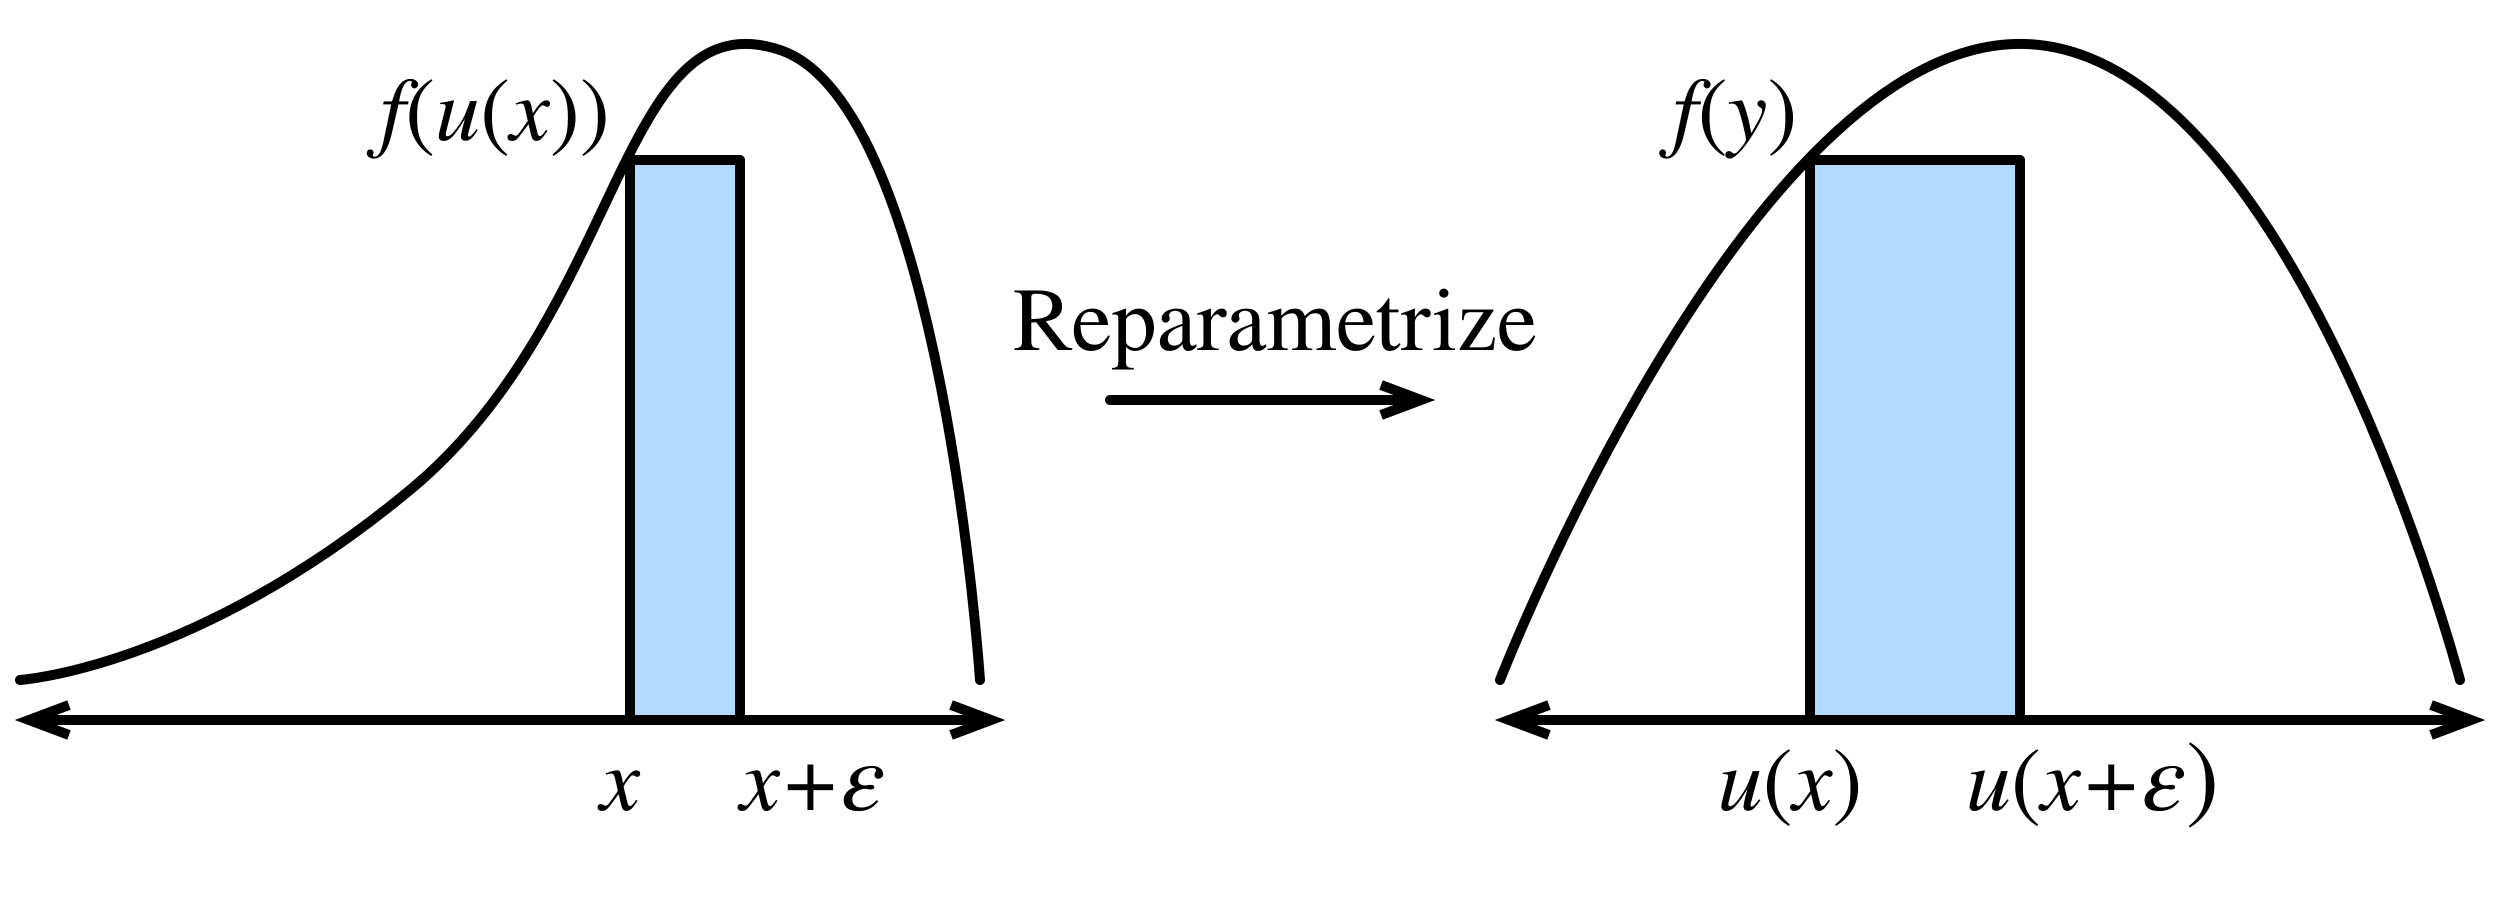
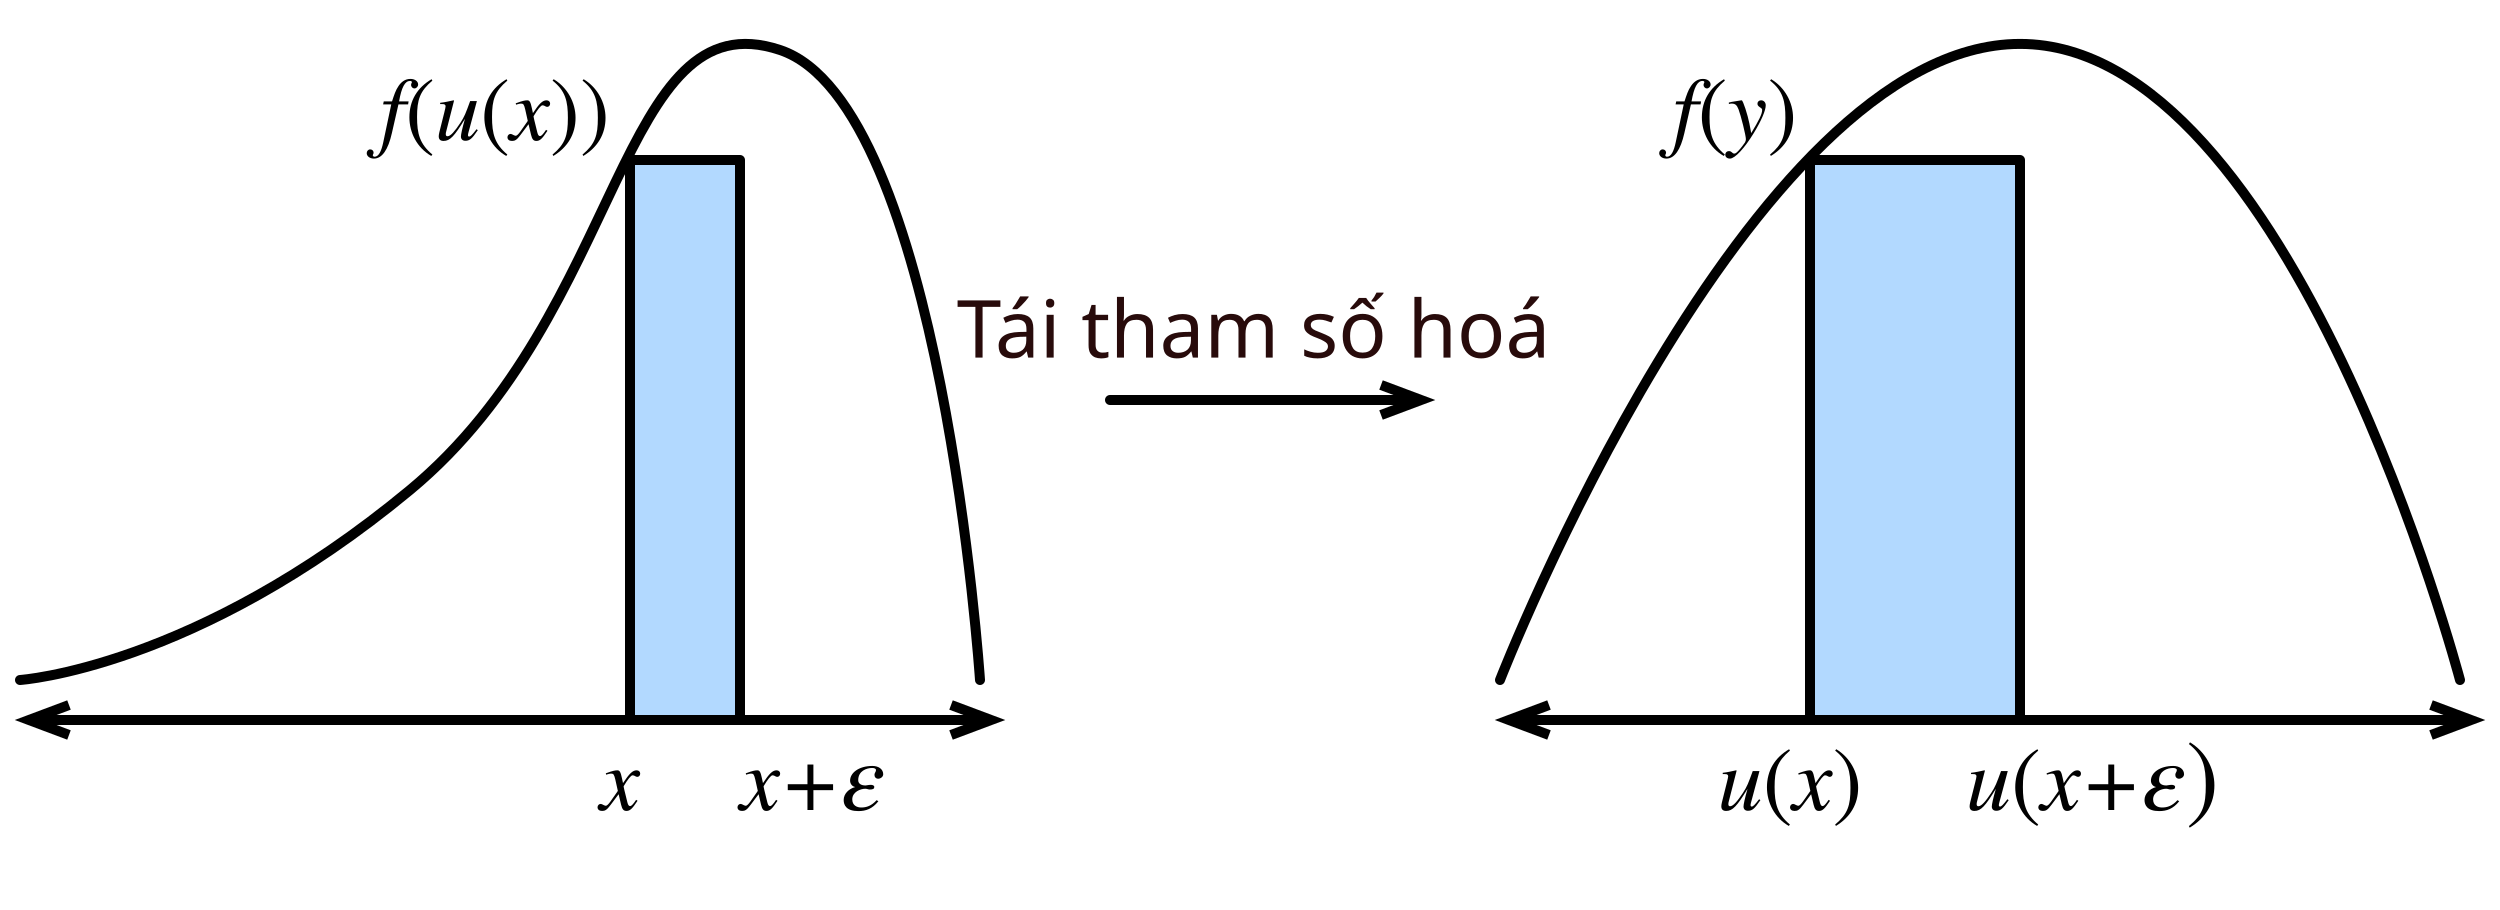
- <svg xmlns="http://www.w3.org/2000/svg" xmlns:xlink="http://www.w3.org/1999/xlink" width="250pt" height="91pt" viewBox="0 0 250 91" version="1.1">
-   <defs>
-     <g>
+ <svg xmlns="http://www.w3.org/2000/svg" xmlns:xlink="http://www.w3.org/1999/xlink" width="250pt" height="91pt" viewBox="0 0 250 91" version="1.1" id="svg235">
+   <defs id="defs78">
+     <g id="g76">
      <symbol overflow="visible" id="glyph0-0">
-         <path style="stroke:none;" d="" />
+         <path style="stroke:none;" d="" id="path10" />
      </symbol>
      <symbol overflow="visible" id="glyph0-1">
-         <path style="stroke:none;" d="M 2.188 -3.188 C 2.062 -3.812 1.953 -3.969 1.734 -3.969 C 1.516 -3.969 1.219 -3.906 0.672 -3.703 L 0.578 -3.672 L 0.609 -3.531 L 0.766 -3.578 C 0.938 -3.625 1.047 -3.641 1.109 -3.641 C 1.344 -3.641 1.406 -3.562 1.531 -3.031 L 1.781 -1.906 L 1.047 -0.859 C 0.859 -0.594 0.688 -0.422 0.578 -0.422 C 0.531 -0.422 0.438 -0.453 0.344 -0.5 C 0.234 -0.562 0.141 -0.609 0.062 -0.609 C -0.109 -0.609 -0.25 -0.453 -0.25 -0.281 C -0.25 -0.047 -0.078 0.094 0.203 0.094 C 0.484 0.094 0.672 0.016 1.062 -0.516 L 1.859 -1.578 L 2.109 -0.516 C 2.219 -0.062 2.359 0.094 2.641 0.094 C 2.984 0.094 3.219 -0.109 3.75 -0.922 L 3.609 -1.016 C 3.531 -0.922 3.5 -0.859 3.422 -0.75 C 3.219 -0.484 3.109 -0.391 3 -0.391 C 2.875 -0.391 2.797 -0.516 2.734 -0.766 L 2.438 -1.969 C 2.391 -2.188 2.359 -2.312 2.359 -2.375 C 2.766 -3.062 3.094 -3.469 3.25 -3.469 C 3.469 -3.469 3.547 -3.312 3.719 -3.312 C 3.891 -3.312 4.016 -3.453 4.016 -3.641 C 4.016 -3.828 3.875 -3.969 3.656 -3.969 C 3.266 -3.969 2.922 -3.641 2.297 -2.688 Z M 2.188 -3.188 " />
+         <path style="stroke:none;" d="M 2.188 -3.188 C 2.062 -3.812 1.953 -3.969 1.734 -3.969 C 1.516 -3.969 1.219 -3.906 0.672 -3.703 L 0.578 -3.672 L 0.609 -3.531 L 0.766 -3.578 C 0.938 -3.625 1.047 -3.641 1.109 -3.641 C 1.344 -3.641 1.406 -3.562 1.531 -3.031 L 1.781 -1.906 L 1.047 -0.859 C 0.859 -0.594 0.688 -0.422 0.578 -0.422 C 0.531 -0.422 0.438 -0.453 0.344 -0.5 C 0.234 -0.562 0.141 -0.609 0.062 -0.609 C -0.109 -0.609 -0.25 -0.453 -0.25 -0.281 C -0.25 -0.047 -0.078 0.094 0.203 0.094 C 0.484 0.094 0.672 0.016 1.062 -0.516 L 1.859 -1.578 L 2.109 -0.516 C 2.219 -0.062 2.359 0.094 2.641 0.094 C 2.984 0.094 3.219 -0.109 3.75 -0.922 L 3.609 -1.016 C 3.531 -0.922 3.5 -0.859 3.422 -0.75 C 3.219 -0.484 3.109 -0.391 3 -0.391 C 2.875 -0.391 2.797 -0.516 2.734 -0.766 L 2.438 -1.969 C 2.391 -2.188 2.359 -2.312 2.359 -2.375 C 2.766 -3.062 3.094 -3.469 3.25 -3.469 C 3.469 -3.469 3.547 -3.312 3.719 -3.312 C 3.891 -3.312 4.016 -3.453 4.016 -3.641 C 4.016 -3.828 3.875 -3.969 3.656 -3.969 C 3.266 -3.969 2.922 -3.641 2.297 -2.688 Z M 2.188 -3.188 " id="path13" />
      </symbol>
      <symbol overflow="visible" id="glyph0-2">
-         <path style="stroke:none;" d="M 5.312 -1.984 L 5.312 -2.578 L 3.344 -2.578 L 3.344 -4.547 L 2.75 -4.547 L 2.75 -2.578 L 0.781 -2.578 L 0.781 -1.984 L 2.75 -1.984 L 2.75 0 L 3.344 0 L 3.344 -1.984 Z M 5.312 -1.984 " />
+         <path style="stroke:none;" d="M 5.312 -1.984 L 5.312 -2.578 L 3.344 -2.578 L 3.344 -4.547 L 2.75 -4.547 L 2.75 -2.578 L 0.781 -2.578 L 0.781 -1.984 L 2.75 -1.984 L 2.75 0 L 3.344 0 L 3.344 -1.984 Z M 5.312 -1.984 " id="path16" />
      </symbol>
      <symbol overflow="visible" id="glyph0-3">
-         <path style="stroke:none;" d="M 0.375 -3.859 L 0.312 -3.562 L 1.125 -3.562 L 0.328 0.219 C 0.125 1.188 -0.156 1.672 -0.547 1.672 C -0.641 1.672 -0.719 1.609 -0.719 1.531 C -0.719 1.438 -0.641 1.391 -0.641 1.266 C -0.641 1.078 -0.781 0.938 -0.984 0.938 C -1.172 0.938 -1.328 1.109 -1.328 1.312 C -1.328 1.625 -1.016 1.859 -0.609 1.859 C 0.203 1.859 0.812 0.984 1.188 -0.688 L 1.844 -3.562 L 2.812 -3.562 L 2.859 -3.859 L 1.906 -3.859 C 2.156 -5.281 2.5 -5.906 3 -5.906 C 3.125 -5.906 3.188 -5.859 3.188 -5.781 C 3.188 -5.703 3.109 -5.656 3.109 -5.516 C 3.109 -5.297 3.281 -5.156 3.438 -5.156 C 3.641 -5.156 3.812 -5.344 3.812 -5.547 C 3.812 -5.875 3.484 -6.109 3.047 -6.109 C 2.5 -6.109 2.125 -5.797 1.859 -5.406 C 1.562 -4.984 1.406 -4.484 1.203 -3.859 Z M 0.375 -3.859 " />
+         <path style="stroke:none;" d="M 0.375 -3.859 L 0.312 -3.562 L 1.125 -3.562 L 0.328 0.219 C 0.125 1.188 -0.156 1.672 -0.547 1.672 C -0.641 1.672 -0.719 1.609 -0.719 1.531 C -0.719 1.438 -0.641 1.391 -0.641 1.266 C -0.641 1.078 -0.781 0.938 -0.984 0.938 C -1.172 0.938 -1.328 1.109 -1.328 1.312 C -1.328 1.625 -1.016 1.859 -0.609 1.859 C 0.203 1.859 0.812 0.984 1.188 -0.688 L 1.844 -3.562 L 2.812 -3.562 L 2.859 -3.859 L 1.906 -3.859 C 2.156 -5.281 2.5 -5.906 3 -5.906 C 3.125 -5.906 3.188 -5.859 3.188 -5.781 C 3.188 -5.703 3.109 -5.656 3.109 -5.516 C 3.109 -5.297 3.281 -5.156 3.438 -5.156 C 3.641 -5.156 3.812 -5.344 3.812 -5.547 C 3.812 -5.875 3.484 -6.109 3.047 -6.109 C 2.5 -6.109 2.125 -5.797 1.859 -5.406 C 1.562 -4.984 1.406 -4.484 1.203 -3.859 Z M 0.375 -3.859 " id="path19" />
      </symbol>
      <symbol overflow="visible" id="glyph0-4">
-         <path style="stroke:none;" d="M 4.156 -1.078 C 3.688 -0.469 3.547 -0.344 3.406 -0.344 C 3.344 -0.344 3.297 -0.391 3.297 -0.5 C 3.297 -0.609 3.422 -1.031 3.469 -1.203 L 4.188 -3.891 L 3.516 -3.891 C 3.078 -2.688 2.953 -2.344 2.531 -1.703 C 1.969 -0.859 1.562 -0.375 1.25 -0.375 C 1.109 -0.375 1.078 -0.469 1.078 -0.609 C 1.078 -0.641 1.094 -0.719 1.094 -0.75 L 1.906 -3.938 L 1.859 -3.969 C 1.344 -3.859 1.031 -3.781 0.516 -3.719 L 0.516 -3.594 C 0.859 -3.594 0.875 -3.594 0.969 -3.547 C 1.016 -3.516 1.062 -3.453 1.062 -3.391 C 1.062 -3.312 1.016 -3.078 0.938 -2.781 L 0.625 -1.531 C 0.453 -0.875 0.375 -0.547 0.375 -0.375 C 0.375 -0.047 0.547 0.094 0.859 0.094 C 1.5 0.094 1.938 -0.375 3 -2.125 C 2.719 -1.156 2.594 -0.547 2.594 -0.344 C 2.594 -0.078 2.766 0.078 3.031 0.078 C 3.453 0.078 3.688 -0.094 4.281 -0.984 Z M 4.156 -1.078 " />
+         <path style="stroke:none;" d="M 4.156 -1.078 C 3.688 -0.469 3.547 -0.344 3.406 -0.344 C 3.344 -0.344 3.297 -0.391 3.297 -0.5 C 3.297 -0.609 3.422 -1.031 3.469 -1.203 L 4.188 -3.891 L 3.516 -3.891 C 3.078 -2.688 2.953 -2.344 2.531 -1.703 C 1.969 -0.859 1.562 -0.375 1.25 -0.375 C 1.109 -0.375 1.078 -0.469 1.078 -0.609 C 1.078 -0.641 1.094 -0.719 1.094 -0.75 L 1.906 -3.938 L 1.859 -3.969 C 1.344 -3.859 1.031 -3.781 0.516 -3.719 L 0.516 -3.594 C 0.859 -3.594 0.875 -3.594 0.969 -3.547 C 1.016 -3.516 1.062 -3.453 1.062 -3.391 C 1.062 -3.312 1.016 -3.078 0.938 -2.781 L 0.625 -1.531 C 0.453 -0.875 0.375 -0.547 0.375 -0.375 C 0.375 -0.047 0.547 0.094 0.859 0.094 C 1.5 0.094 1.938 -0.375 3 -2.125 C 2.719 -1.156 2.594 -0.547 2.594 -0.344 C 2.594 -0.078 2.766 0.078 3.031 0.078 C 3.453 0.078 3.688 -0.094 4.281 -0.984 Z M 4.156 -1.078 " id="path22" />
      </symbol>
      <symbol overflow="visible" id="glyph0-5">
-         <path style="stroke:none;" d="M 2.188 -1.672 C 2.031 -2.469 1.562 -3.969 1.422 -3.969 L 1.391 -3.969 C 0.906 -3.891 0.609 -3.844 0.422 -3.812 C 0.328 -3.781 0.234 -3.766 0.141 -3.75 L 0.141 -3.594 C 0.234 -3.625 0.312 -3.641 0.406 -3.641 C 0.781 -3.641 0.938 -3.5 1.109 -3.062 C 1.344 -2.453 1.844 -0.438 1.844 -0.078 C 1.844 0.031 1.812 0.141 1.75 0.25 C 1.688 0.359 1.281 0.891 1.109 1.062 C 0.906 1.281 0.797 1.359 0.688 1.359 C 0.453 1.359 0.453 1.109 0.141 1.109 C -0.062 1.109 -0.219 1.266 -0.219 1.469 C -0.219 1.703 -0.031 1.859 0.25 1.859 C 0.75 1.859 1.719 0.812 2.656 -0.734 C 3.406 -1.969 3.828 -2.969 3.828 -3.469 C 3.828 -3.75 3.641 -3.969 3.359 -3.969 C 3.156 -3.969 3 -3.828 3 -3.641 C 3 -3.484 3.062 -3.406 3.234 -3.281 C 3.406 -3.172 3.469 -3.125 3.469 -3 C 3.469 -2.594 3.141 -1.953 2.375 -0.688 Z M 2.188 -1.672 " />
+         <path style="stroke:none;" d="M 2.188 -1.672 C 2.031 -2.469 1.562 -3.969 1.422 -3.969 L 1.391 -3.969 C 0.906 -3.891 0.609 -3.844 0.422 -3.812 C 0.328 -3.781 0.234 -3.766 0.141 -3.75 L 0.141 -3.594 C 0.234 -3.625 0.312 -3.641 0.406 -3.641 C 0.781 -3.641 0.938 -3.5 1.109 -3.062 C 1.344 -2.453 1.844 -0.438 1.844 -0.078 C 1.844 0.031 1.812 0.141 1.75 0.25 C 1.688 0.359 1.281 0.891 1.109 1.062 C 0.906 1.281 0.797 1.359 0.688 1.359 C 0.453 1.359 0.453 1.109 0.141 1.109 C -0.062 1.109 -0.219 1.266 -0.219 1.469 C -0.219 1.703 -0.031 1.859 0.25 1.859 C 0.75 1.859 1.719 0.812 2.656 -0.734 C 3.406 -1.969 3.828 -2.969 3.828 -3.469 C 3.828 -3.75 3.641 -3.969 3.359 -3.969 C 3.156 -3.969 3 -3.828 3 -3.641 C 3 -3.484 3.062 -3.406 3.234 -3.281 C 3.406 -3.172 3.469 -3.125 3.469 -3 C 3.469 -2.594 3.141 -1.953 2.375 -0.688 Z M 2.188 -1.672 " id="path25" />
      </symbol>
      <symbol overflow="visible" id="glyph1-0">
-         <path style="stroke:none;" d="" />
+         <path style="stroke:none;" d="" id="path28" />
      </symbol>
      <symbol overflow="visible" id="glyph1-1">
-         <path style="stroke:none;" d="M 3.594 -0.984 C 3.062 -0.406 2.578 -0.25 2.047 -0.25 C 1.625 -0.25 1.156 -0.453 1.156 -1.062 C 1.156 -1.812 1.984 -2.125 2.453 -2.125 C 2.656 -2.125 2.734 -2.047 2.906 -2.047 C 3.234 -2.047 3.359 -2.125 3.359 -2.312 C 3.359 -2.438 3.203 -2.516 3.016 -2.516 C 2.766 -2.516 2.594 -2.453 2.484 -2.453 C 2.062 -2.453 1.75 -2.625 1.75 -2.984 C 1.75 -3.906 2.578 -4.203 3.156 -4.203 C 3.391 -4.203 3.531 -4.109 3.531 -4 C 3.531 -3.812 3.375 -3.719 3.375 -3.516 C 3.375 -3.281 3.531 -3.125 3.766 -3.125 C 3.953 -3.125 4.25 -3.297 4.25 -3.578 C 4.25 -4.062 3.812 -4.406 3.172 -4.406 C 1.797 -4.406 0.938 -3.703 0.938 -2.938 C 0.938 -2.641 1.125 -2.359 1.453 -2.297 C 0.812 -2.125 0.297 -1.625 0.297 -1 C 0.297 -0.484 0.562 0.109 1.766 0.109 C 2.516 0.109 3.156 -0.109 3.766 -0.875 Z M 3.594 -0.984 " />
+         <path style="stroke:none;" d="M 3.594 -0.984 C 3.062 -0.406 2.578 -0.25 2.047 -0.25 C 1.625 -0.25 1.156 -0.453 1.156 -1.062 C 1.156 -1.812 1.984 -2.125 2.453 -2.125 C 2.656 -2.125 2.734 -2.047 2.906 -2.047 C 3.234 -2.047 3.359 -2.125 3.359 -2.312 C 3.359 -2.438 3.203 -2.516 3.016 -2.516 C 2.766 -2.516 2.594 -2.453 2.484 -2.453 C 2.062 -2.453 1.75 -2.625 1.75 -2.984 C 1.75 -3.906 2.578 -4.203 3.156 -4.203 C 3.391 -4.203 3.531 -4.109 3.531 -4 C 3.531 -3.812 3.375 -3.719 3.375 -3.516 C 3.375 -3.281 3.531 -3.125 3.766 -3.125 C 3.953 -3.125 4.25 -3.297 4.25 -3.578 C 4.25 -4.062 3.812 -4.406 3.172 -4.406 C 1.797 -4.406 0.938 -3.703 0.938 -2.938 C 0.938 -2.641 1.125 -2.359 1.453 -2.297 C 0.812 -2.125 0.297 -1.625 0.297 -1 C 0.297 -0.484 0.562 0.109 1.766 0.109 C 2.516 0.109 3.156 -0.109 3.766 -0.875 Z M 3.594 -0.984 " id="path31" />
      </symbol>
      <symbol overflow="visible" id="glyph2-0">
-         <path style="stroke:none;" d="" />
+         <path style="stroke:none;" d="" id="path34" />
      </symbol>
      <symbol overflow="visible" id="glyph2-1">
-         <path style="stroke:none;" d="M 2.734 1.453 C 1.469 0.391 1.203 -0.625 1.203 -2.297 C 1.203 -4.031 1.484 -4.875 2.734 -5.938 L 2.656 -6.078 C 1.219 -5.234 0.438 -3.938 0.438 -2.266 C 0.438 -0.734 1.203 0.781 2.625 1.594 Z M 2.734 1.453 " />
+         <path style="stroke:none;" d="M 2.734 1.453 C 1.469 0.391 1.203 -0.625 1.203 -2.297 C 1.203 -4.031 1.484 -4.875 2.734 -5.938 L 2.656 -6.078 C 1.219 -5.234 0.438 -3.938 0.438 -2.266 C 0.438 -0.734 1.203 0.781 2.625 1.594 Z M 2.734 1.453 " id="path37" />
      </symbol>
      <symbol overflow="visible" id="glyph2-2">
-         <path style="stroke:none;" d="M 0.266 -5.938 C 1.562 -4.906 1.797 -3.875 1.797 -2.203 C 1.797 -0.453 1.531 0.391 0.266 1.453 L 0.344 1.594 C 1.766 0.719 2.562 -0.562 2.562 -2.219 C 2.562 -3.75 1.75 -5.25 0.375 -6.078 Z M 0.266 -5.938 " />
+         <path style="stroke:none;" d="M 0.266 -5.938 C 1.562 -4.906 1.797 -3.875 1.797 -2.203 C 1.797 -0.453 1.531 0.391 0.266 1.453 L 0.344 1.594 C 1.766 0.719 2.562 -0.562 2.562 -2.219 C 2.562 -3.75 1.75 -5.25 0.375 -6.078 Z M 0.266 -5.938 " id="path40" />
      </symbol>
      <symbol overflow="visible" id="glyph2-3">
-         <path style="stroke:none;" d="M 5.938 0 L 5.938 -0.172 C 5.547 -0.203 5.359 -0.266 5.094 -0.594 L 3.297 -2.875 C 4.422 -3.047 4.922 -3.562 4.922 -4.344 C 4.922 -4.75 4.781 -5.188 4.484 -5.422 C 4.094 -5.734 3.453 -5.953 2.594 -5.953 L 0.156 -5.953 L 0.156 -5.781 C 0.844 -5.734 0.922 -5.625 0.922 -4.953 L 0.922 -1.109 C 0.922 -0.328 0.828 -0.219 0.156 -0.172 L 0.156 0 L 2.641 0 L 2.641 -0.172 C 1.938 -0.219 1.844 -0.328 1.844 -1.016 L 1.844 -2.75 L 2.344 -2.766 L 4.484 0 Z M 1.844 -5.25 C 1.844 -5.562 1.984 -5.625 2.297 -5.625 C 3.406 -5.625 3.938 -5.234 3.938 -4.422 C 3.938 -3.969 3.75 -3.578 3.422 -3.391 C 3.016 -3.172 2.703 -3.109 1.844 -3.094 Z M 1.844 -5.25 " />
+         <path style="stroke:none;" d="M 5.938 0 L 5.938 -0.172 C 5.547 -0.203 5.359 -0.266 5.094 -0.594 L 3.297 -2.875 C 4.422 -3.047 4.922 -3.562 4.922 -4.344 C 4.922 -4.75 4.781 -5.188 4.484 -5.422 C 4.094 -5.734 3.453 -5.953 2.594 -5.953 L 0.156 -5.953 L 0.156 -5.781 C 0.844 -5.734 0.922 -5.625 0.922 -4.953 L 0.922 -1.109 C 0.922 -0.328 0.828 -0.219 0.156 -0.172 L 0.156 0 L 2.641 0 L 2.641 -0.172 C 1.938 -0.219 1.844 -0.328 1.844 -1.016 L 1.844 -2.75 L 2.344 -2.766 L 4.484 0 Z M 1.844 -5.25 C 1.844 -5.562 1.984 -5.625 2.297 -5.625 C 3.406 -5.625 3.938 -5.234 3.938 -4.422 C 3.938 -3.969 3.75 -3.578 3.422 -3.391 C 3.016 -3.172 2.703 -3.109 1.844 -3.094 Z M 1.844 -5.25 " id="path43" />
      </symbol>
      <symbol overflow="visible" id="glyph2-4">
-         <path style="stroke:none;" d="M 3.672 -1.469 C 3.234 -0.812 2.891 -0.531 2.281 -0.531 C 1.875 -0.531 1.531 -0.688 1.281 -1.031 C 0.969 -1.453 0.922 -1.812 0.875 -2.5 L 3.641 -2.5 C 3.609 -2.984 3.516 -3.266 3.344 -3.516 C 3.047 -3.922 2.641 -4.141 2.094 -4.141 C 0.953 -4.141 0.219 -3.219 0.219 -1.953 C 0.219 -0.719 0.875 0.094 1.938 0.094 C 2.828 0.094 3.469 -0.438 3.812 -1.406 Z M 0.891 -2.781 C 0.984 -3.453 1.344 -3.812 1.844 -3.812 C 2.438 -3.812 2.625 -3.516 2.734 -2.781 Z M 0.891 -2.781 " />
+         <path style="stroke:none;" d="M 3.672 -1.469 C 3.234 -0.812 2.891 -0.531 2.281 -0.531 C 1.875 -0.531 1.531 -0.688 1.281 -1.031 C 0.969 -1.453 0.922 -1.812 0.875 -2.5 L 3.641 -2.5 C 3.609 -2.984 3.516 -3.266 3.344 -3.516 C 3.047 -3.922 2.641 -4.141 2.094 -4.141 C 0.953 -4.141 0.219 -3.219 0.219 -1.953 C 0.219 -0.719 0.875 0.094 1.938 0.094 C 2.828 0.094 3.469 -0.438 3.812 -1.406 Z M 0.891 -2.781 C 0.984 -3.453 1.344 -3.812 1.844 -3.812 C 2.438 -3.812 2.625 -3.516 2.734 -2.781 Z M 0.891 -2.781 " id="path46" />
      </symbol>
      <symbol overflow="visible" id="glyph2-5">
-         <path style="stroke:none;" d="M 1.438 -4.125 L 1.375 -4.141 C 0.906 -3.953 0.578 -3.828 0.078 -3.688 L 0.078 -3.531 C 0.156 -3.547 0.219 -3.547 0.312 -3.547 C 0.609 -3.547 0.672 -3.453 0.672 -3.031 L 0.672 1.172 C 0.672 1.641 0.578 1.75 0.047 1.797 L 0.047 1.953 L 2.219 1.953 L 2.219 1.797 C 1.547 1.781 1.438 1.688 1.438 1.109 L 1.438 -0.297 C 1.75 0 1.969 0.094 2.344 0.094 C 3.406 0.094 4.234 -0.922 4.234 -2.219 C 4.234 -3.344 3.594 -4.141 2.734 -4.141 C 2.219 -4.141 1.828 -3.922 1.438 -3.422 Z M 1.438 -3 C 1.438 -3.281 1.938 -3.594 2.344 -3.594 C 3.016 -3.594 3.453 -2.922 3.453 -1.859 C 3.453 -0.875 3.016 -0.203 2.359 -0.203 C 1.938 -0.203 1.438 -0.516 1.438 -0.797 Z M 1.438 -3 " />
+         <path style="stroke:none;" d="M 1.438 -4.125 L 1.375 -4.141 C 0.906 -3.953 0.578 -3.828 0.078 -3.688 L 0.078 -3.531 C 0.156 -3.547 0.219 -3.547 0.312 -3.547 C 0.609 -3.547 0.672 -3.453 0.672 -3.031 L 0.672 1.172 C 0.672 1.641 0.578 1.75 0.047 1.797 L 0.047 1.953 L 2.219 1.953 L 2.219 1.797 C 1.547 1.781 1.438 1.688 1.438 1.109 L 1.438 -0.297 C 1.75 0 1.969 0.094 2.344 0.094 C 3.406 0.094 4.234 -0.922 4.234 -2.219 C 4.234 -3.344 3.594 -4.141 2.734 -4.141 C 2.219 -4.141 1.828 -3.922 1.438 -3.422 Z M 1.438 -3 C 1.438 -3.281 1.938 -3.594 2.344 -3.594 C 3.016 -3.594 3.453 -2.922 3.453 -1.859 C 3.453 -0.875 3.016 -0.203 2.359 -0.203 C 1.938 -0.203 1.438 -0.516 1.438 -0.797 Z M 1.438 -3 " id="path49" />
      </symbol>
      <symbol overflow="visible" id="glyph2-6">
-         <path style="stroke:none;" d="M 3.984 -0.594 C 3.828 -0.469 3.734 -0.422 3.594 -0.422 C 3.422 -0.422 3.312 -0.609 3.312 -1.016 L 3.312 -2.734 C 3.312 -3.281 3.281 -3.469 3.062 -3.734 C 2.844 -4 2.5 -4.141 2 -4.141 C 1.594 -4.141 1.219 -4.031 0.969 -3.875 C 0.641 -3.672 0.5 -3.391 0.5 -3.156 C 0.5 -2.906 0.703 -2.734 0.891 -2.734 C 1.125 -2.734 1.312 -2.938 1.312 -3.109 C 1.312 -3.297 1.25 -3.328 1.25 -3.484 C 1.25 -3.719 1.516 -3.922 1.875 -3.922 C 2.281 -3.922 2.578 -3.672 2.578 -3.109 L 2.578 -2.625 C 1.562 -2.25 1.234 -2.078 0.969 -1.906 C 0.609 -1.672 0.328 -1.312 0.328 -0.844 C 0.328 -0.25 0.719 0.094 1.281 0.094 C 1.672 0.094 2.109 -0.031 2.578 -0.562 L 2.594 -0.562 C 2.641 -0.094 2.828 0.094 3.172 0.094 C 3.469 0.094 3.703 0 3.984 -0.344 Z M 2.578 -1.141 C 2.578 -0.875 2.531 -0.75 2.266 -0.578 C 2.109 -0.484 1.922 -0.438 1.75 -0.438 C 1.391 -0.438 1.125 -0.641 1.125 -1.125 C 1.125 -1.406 1.219 -1.625 1.438 -1.812 C 1.656 -2.031 2.031 -2.219 2.578 -2.406 Z M 2.578 -1.141 " />
+         <path style="stroke:none;" d="M 3.984 -0.594 C 3.828 -0.469 3.734 -0.422 3.594 -0.422 C 3.422 -0.422 3.312 -0.609 3.312 -1.016 L 3.312 -2.734 C 3.312 -3.281 3.281 -3.469 3.062 -3.734 C 2.844 -4 2.5 -4.141 2 -4.141 C 1.594 -4.141 1.219 -4.031 0.969 -3.875 C 0.641 -3.672 0.5 -3.391 0.5 -3.156 C 0.5 -2.906 0.703 -2.734 0.891 -2.734 C 1.125 -2.734 1.312 -2.938 1.312 -3.109 C 1.312 -3.297 1.25 -3.328 1.25 -3.484 C 1.25 -3.719 1.516 -3.922 1.875 -3.922 C 2.281 -3.922 2.578 -3.672 2.578 -3.109 L 2.578 -2.625 C 1.562 -2.25 1.234 -2.078 0.969 -1.906 C 0.609 -1.672 0.328 -1.312 0.328 -0.844 C 0.328 -0.25 0.719 0.094 1.281 0.094 C 1.672 0.094 2.109 -0.031 2.578 -0.562 L 2.594 -0.562 C 2.641 -0.094 2.828 0.094 3.172 0.094 C 3.469 0.094 3.703 0 3.984 -0.344 Z M 2.578 -1.141 C 2.578 -0.875 2.531 -0.75 2.266 -0.578 C 2.109 -0.484 1.922 -0.438 1.75 -0.438 C 1.391 -0.438 1.125 -0.641 1.125 -1.125 C 1.125 -1.406 1.219 -1.625 1.438 -1.812 C 1.656 -2.031 2.031 -2.219 2.578 -2.406 Z M 2.578 -1.141 " id="path52" />
      </symbol>
      <symbol overflow="visible" id="glyph2-7">
-         <path style="stroke:none;" d="M 1.438 -4.125 L 1.391 -4.141 C 0.922 -3.953 0.594 -3.828 0.062 -3.656 L 0.062 -3.516 C 0.188 -3.531 0.266 -3.547 0.375 -3.547 C 0.609 -3.547 0.688 -3.406 0.688 -3 L 0.688 -0.75 C 0.688 -0.312 0.625 -0.25 0.047 -0.141 L 0.047 0 L 2.203 0 L 2.203 -0.141 C 1.594 -0.156 1.438 -0.297 1.438 -0.812 L 1.438 -2.828 C 1.438 -3.125 1.812 -3.578 2.062 -3.578 C 2.125 -3.578 2.203 -3.531 2.297 -3.438 C 2.453 -3.297 2.547 -3.266 2.656 -3.266 C 2.875 -3.266 3.016 -3.406 3.016 -3.656 C 3.016 -3.953 2.828 -4.141 2.516 -4.141 C 2.141 -4.141 1.891 -3.938 1.438 -3.297 Z M 1.438 -4.125 " />
+         <path style="stroke:none;" d="M 1.438 -4.125 L 1.391 -4.141 C 0.922 -3.953 0.594 -3.828 0.062 -3.656 L 0.062 -3.516 C 0.188 -3.531 0.266 -3.547 0.375 -3.547 C 0.609 -3.547 0.688 -3.406 0.688 -3 L 0.688 -0.75 C 0.688 -0.312 0.625 -0.25 0.047 -0.141 L 0.047 0 L 2.203 0 L 2.203 -0.141 C 1.594 -0.156 1.438 -0.297 1.438 -0.812 L 1.438 -2.828 C 1.438 -3.125 1.812 -3.578 2.062 -3.578 C 2.125 -3.578 2.203 -3.531 2.297 -3.438 C 2.453 -3.297 2.547 -3.266 2.656 -3.266 C 2.875 -3.266 3.016 -3.406 3.016 -3.656 C 3.016 -3.953 2.828 -4.141 2.516 -4.141 C 2.141 -4.141 1.891 -3.938 1.438 -3.297 Z M 1.438 -4.125 " id="path55" />
      </symbol>
      <symbol overflow="visible" id="glyph2-8">
-         <path style="stroke:none;" d="M 6.969 0 L 6.969 -0.141 L 6.734 -0.156 C 6.469 -0.172 6.359 -0.281 6.359 -0.688 L 6.359 -2.516 C 6.359 -3.578 6.031 -4.141 5.312 -4.141 C 4.781 -4.141 4.328 -3.906 3.844 -3.391 C 3.688 -3.891 3.375 -4.141 2.891 -4.141 C 2.484 -4.141 2.109 -4.062 1.516 -3.453 L 1.5 -3.453 L 1.5 -4.109 L 1.422 -4.141 C 0.969 -3.969 0.672 -3.875 0.172 -3.734 L 0.172 -3.578 C 0.281 -3.609 0.359 -3.625 0.453 -3.625 C 0.688 -3.625 0.781 -3.469 0.781 -3.031 L 0.781 -0.797 C 0.781 -0.266 0.641 -0.141 0.141 -0.141 L 0.141 0 L 2.141 0 L 2.141 -0.141 C 1.672 -0.156 1.531 -0.25 1.531 -0.625 L 1.531 -3.125 C 1.531 -3.156 1.578 -3.219 1.641 -3.281 C 1.828 -3.5 2.266 -3.672 2.594 -3.672 C 2.984 -3.672 3.188 -3.297 3.188 -2.672 L 3.188 -0.781 C 3.188 -0.219 3.094 -0.172 2.578 -0.141 L 2.578 0 L 4.594 0 L 4.594 -0.141 C 4.078 -0.141 3.938 -0.266 3.938 -0.859 L 3.938 -3.125 C 4.219 -3.516 4.484 -3.672 4.906 -3.672 C 5.422 -3.672 5.594 -3.375 5.594 -2.656 L 5.594 -0.812 C 5.594 -0.281 5.516 -0.188 5.016 -0.141 L 5.016 0 Z M 6.969 0 " />
+         <path style="stroke:none;" d="M 6.969 0 L 6.969 -0.141 L 6.734 -0.156 C 6.469 -0.172 6.359 -0.281 6.359 -0.688 L 6.359 -2.516 C 6.359 -3.578 6.031 -4.141 5.312 -4.141 C 4.781 -4.141 4.328 -3.906 3.844 -3.391 C 3.688 -3.891 3.375 -4.141 2.891 -4.141 C 2.484 -4.141 2.109 -4.062 1.516 -3.453 L 1.5 -3.453 L 1.5 -4.109 L 1.422 -4.141 C 0.969 -3.969 0.672 -3.875 0.172 -3.734 L 0.172 -3.578 C 0.281 -3.609 0.359 -3.625 0.453 -3.625 C 0.688 -3.625 0.781 -3.469 0.781 -3.031 L 0.781 -0.797 C 0.781 -0.266 0.641 -0.141 0.141 -0.141 L 0.141 0 L 2.141 0 L 2.141 -0.141 C 1.672 -0.156 1.531 -0.25 1.531 -0.625 L 1.531 -3.125 C 1.531 -3.156 1.578 -3.219 1.641 -3.281 C 1.828 -3.5 2.266 -3.672 2.594 -3.672 C 2.984 -3.672 3.188 -3.297 3.188 -2.672 L 3.188 -0.781 C 3.188 -0.219 3.094 -0.172 2.578 -0.141 L 2.578 0 L 4.594 0 L 4.594 -0.141 C 4.078 -0.141 3.938 -0.266 3.938 -0.859 L 3.938 -3.125 C 4.219 -3.516 4.484 -3.672 4.906 -3.672 C 5.422 -3.672 5.594 -3.375 5.594 -2.656 L 5.594 -0.812 C 5.594 -0.281 5.516 -0.188 5.016 -0.141 L 5.016 0 Z M 6.969 0 " id="path58" />
      </symbol>
      <symbol overflow="visible" id="glyph2-9">
-         <path style="stroke:none;" d="M 2.391 -0.688 C 2.203 -0.453 2.047 -0.375 1.859 -0.375 C 1.516 -0.375 1.391 -0.609 1.391 -1.188 L 1.391 -3.766 L 2.297 -3.766 L 2.297 -4.047 L 1.391 -4.047 L 1.391 -5.094 C 1.391 -5.188 1.375 -5.219 1.328 -5.219 C 1.266 -5.125 1.203 -5.047 1.141 -4.953 C 0.797 -4.469 0.5 -4.125 0.266 -4 C 0.172 -3.938 0.109 -3.875 0.109 -3.828 C 0.109 -3.797 0.125 -3.781 0.156 -3.766 L 0.625 -3.766 L 0.625 -1.047 C 0.625 -0.297 0.906 0.094 1.422 0.094 C 1.875 0.094 2.219 -0.125 2.516 -0.594 Z M 2.391 -0.688 " />
+         <path style="stroke:none;" d="M 2.391 -0.688 C 2.203 -0.453 2.047 -0.375 1.859 -0.375 C 1.516 -0.375 1.391 -0.609 1.391 -1.188 L 1.391 -3.766 L 2.297 -3.766 L 2.297 -4.047 L 1.391 -4.047 L 1.391 -5.094 C 1.391 -5.188 1.375 -5.219 1.328 -5.219 C 1.266 -5.125 1.203 -5.047 1.141 -4.953 C 0.797 -4.469 0.5 -4.125 0.266 -4 C 0.172 -3.938 0.109 -3.875 0.109 -3.828 C 0.109 -3.797 0.125 -3.781 0.156 -3.766 L 0.625 -3.766 L 0.625 -1.047 C 0.625 -0.297 0.906 0.094 1.422 0.094 C 1.875 0.094 2.219 -0.125 2.516 -0.594 Z M 2.391 -0.688 " id="path61" />
      </symbol>
      <symbol overflow="visible" id="glyph2-10">
-         <path style="stroke:none;" d="M 1.625 -5.688 C 1.625 -5.938 1.422 -6.141 1.156 -6.141 C 0.906 -6.141 0.703 -5.938 0.703 -5.688 C 0.703 -5.422 0.906 -5.234 1.156 -5.234 C 1.422 -5.234 1.625 -5.422 1.625 -5.688 Z M 2.281 0 L 2.281 -0.141 C 1.688 -0.188 1.609 -0.281 1.609 -0.938 L 1.609 -4.109 L 1.578 -4.141 L 0.188 -3.641 L 0.188 -3.5 C 0.344 -3.547 0.484 -3.547 0.562 -3.547 C 0.781 -3.547 0.859 -3.406 0.859 -2.984 L 0.859 -0.938 C 0.859 -0.25 0.766 -0.172 0.141 -0.141 L 0.141 0 Z M 2.281 0 " />
+         <path style="stroke:none;" d="M 1.625 -5.688 C 1.625 -5.938 1.422 -6.141 1.156 -6.141 C 0.906 -6.141 0.703 -5.938 0.703 -5.688 C 0.703 -5.422 0.906 -5.234 1.156 -5.234 C 1.422 -5.234 1.625 -5.422 1.625 -5.688 Z M 2.281 0 L 2.281 -0.141 C 1.688 -0.188 1.609 -0.281 1.609 -0.938 L 1.609 -4.109 L 1.578 -4.141 L 0.188 -3.641 L 0.188 -3.5 C 0.344 -3.547 0.484 -3.547 0.562 -3.547 C 0.781 -3.547 0.859 -3.406 0.859 -2.984 L 0.859 -0.938 C 0.859 -0.25 0.766 -0.172 0.141 -0.141 L 0.141 0 Z M 2.281 0 " id="path64" />
      </symbol>
      <symbol overflow="visible" id="glyph2-11">
-         <path style="stroke:none;" d="M 3.766 -1.219 L 3.594 -1.266 C 3.516 -0.812 3.484 -0.672 3.359 -0.516 C 3.234 -0.359 2.922 -0.266 2.406 -0.266 L 1.203 -0.266 L 3.625 -3.922 L 3.625 -4.047 L 0.516 -4.047 L 0.484 -2.984 L 0.641 -2.984 C 0.719 -3.641 0.859 -3.781 1.422 -3.781 L 2.641 -3.781 L 0.25 -0.141 L 0.25 0 L 3.625 0 Z M 3.766 -1.219 " />
+         <path style="stroke:none;" d="M 3.766 -1.219 L 3.594 -1.266 C 3.516 -0.812 3.484 -0.672 3.359 -0.516 C 3.234 -0.359 2.922 -0.266 2.406 -0.266 L 1.203 -0.266 L 3.625 -3.922 L 3.625 -4.047 L 0.516 -4.047 L 0.484 -2.984 L 0.641 -2.984 C 0.719 -3.641 0.859 -3.781 1.422 -3.781 L 2.641 -3.781 L 0.25 -0.141 L 0.25 0 L 3.625 0 Z M 3.766 -1.219 " id="path67" />
      </symbol>
      <symbol overflow="visible" id="glyph3-0">
-         <path style="stroke:none;" d="" />
+         <path style="stroke:none;" d="" id="path70" />
      </symbol>
      <symbol overflow="visible" id="glyph3-1">
-         <path style="stroke:none;" d="M 0.297 -6.594 C 1.734 -5.453 1.984 -4.312 1.984 -2.438 C 1.984 -0.5 1.703 0.438 0.297 1.609 L 0.375 1.766 C 1.969 0.797 2.844 -0.625 2.844 -2.469 C 2.844 -4.172 1.938 -5.844 0.406 -6.766 Z M 0.297 -6.594 " />
+         <path style="stroke:none;" d="M 0.297 -6.594 C 1.734 -5.453 1.984 -4.312 1.984 -2.438 C 1.984 -0.5 1.703 0.438 0.297 1.609 L 0.375 1.766 C 1.969 0.797 2.844 -0.625 2.844 -2.469 C 2.844 -4.172 1.938 -5.844 0.406 -6.766 Z M 0.297 -6.594 " id="path73" />
      </symbol>
    </g>
  </defs>
  <g id="surface1">
-     <path style="fill:none;stroke-width:1;stroke-linecap:round;stroke-linejoin:round;stroke:rgb(0%,0%,0%);stroke-opacity:1;stroke-miterlimit:10;" d="M 93.102 80 L 4.898 80 " transform="matrix(1,0,0,1,2,-8)" />
-     <path style="fill:none;stroke-width:1;stroke-linecap:butt;stroke-linejoin:miter;stroke:rgb(0%,0%,0%);stroke-opacity:1;stroke-miterlimit:10;" d="M 0.898 80 L 4.898 80 M 4.898 81.5 L 0.898 80 L 4.898 78.5 " transform="matrix(1,0,0,1,2,-8)" />
-     <path style="fill:none;stroke-width:1;stroke-linecap:butt;stroke-linejoin:miter;stroke:rgb(0%,0%,0%);stroke-opacity:1;stroke-miterlimit:10;" d="M 97.102 80 L 93.102 80 M 93.102 78.5 L 97.102 80 L 93.102 81.5 " transform="matrix(1,0,0,1,2,-8)" />
-     <path style="fill:none;stroke-width:1;stroke-linecap:round;stroke-linejoin:round;stroke:rgb(0%,0%,0%);stroke-opacity:1;stroke-miterlimit:10;" d="M 0 76 C 0 76 17.469 74.848 39 57 C 60.531 39.152 59.852 7.617 76 13 C 92.148 18.383 96 76 96 76 " transform="matrix(1,0,0,1,2,-8)" />
-     <path style="fill:none;stroke-width:1;stroke-linecap:round;stroke-linejoin:round;stroke:rgb(0%,0%,0%);stroke-opacity:1;stroke-miterlimit:10;" d="M 241.102 80 L 152.898 80 " transform="matrix(1,0,0,1,2,-8)" />
-     <path style="fill:none;stroke-width:1;stroke-linecap:butt;stroke-linejoin:miter;stroke:rgb(0%,0%,0%);stroke-opacity:1;stroke-miterlimit:10;" d="M 148.898 80 L 152.898 80 M 152.898 81.5 L 148.898 80 L 152.898 78.5 " transform="matrix(1,0,0,1,2,-8)" />
-     <path style="fill:none;stroke-width:1;stroke-linecap:butt;stroke-linejoin:miter;stroke:rgb(0%,0%,0%);stroke-opacity:1;stroke-miterlimit:10;" d="M 245.102 80 L 241.102 80 M 241.102 78.5 L 245.102 80 L 241.102 81.5 " transform="matrix(1,0,0,1,2,-8)" />
-     <path style="fill:none;stroke-width:1;stroke-linecap:round;stroke-linejoin:round;stroke:rgb(0%,0%,0%);stroke-opacity:1;stroke-miterlimit:10;" d="M 148 76 C 148 76 172.801 12.391 200 12.391 C 227.199 12.391 244 76 244 76 " transform="matrix(1,0,0,1,2,-8)" />
-     <path style="fill-rule:nonzero;fill:rgb(69.804%,85.098%,100%);fill-opacity:1;stroke-width:1;stroke-linecap:round;stroke-linejoin:round;stroke:rgb(0%,0%,0%);stroke-opacity:1;stroke-miterlimit:10;" d="M 61 24 L 72 24 L 72 80 L 61 80 Z M 61 24 " transform="matrix(1,0,0,1,2,-8)" />
-     <path style="fill-rule:nonzero;fill:rgb(69.804%,85.098%,100%);fill-opacity:1;stroke-width:1;stroke-linecap:round;stroke-linejoin:round;stroke:rgb(0%,0%,0%);stroke-opacity:1;stroke-miterlimit:10;" d="M 179 24 L 200 24 L 200 80 L 179 80 Z M 179 24 " transform="matrix(1,0,0,1,2,-8)" />
-     <g style="fill:rgb(0%,0%,0%);fill-opacity:1;">
-       <use xlink:href="#glyph0-1" x="74" y="81" />
-       <use xlink:href="#glyph0-2" x="77.996" y="81" />
+     <path style="fill:none;stroke-width:1;stroke-linecap:round;stroke-linejoin:round;stroke:rgb(0%,0%,0%);stroke-opacity:1;stroke-miterlimit:10;" d="M 93.102 80 L 4.898 80 " transform="matrix(1,0,0,1,2,-8)" id="path80" />
+     <path style="fill:none;stroke-width:1;stroke-linecap:butt;stroke-linejoin:miter;stroke:rgb(0%,0%,0%);stroke-opacity:1;stroke-miterlimit:10;" d="M 0.898 80 L 4.898 80 M 4.898 81.5 L 0.898 80 L 4.898 78.5 " transform="matrix(1,0,0,1,2,-8)" id="path82" />
+     <path style="fill:none;stroke-width:1;stroke-linecap:butt;stroke-linejoin:miter;stroke:rgb(0%,0%,0%);stroke-opacity:1;stroke-miterlimit:10;" d="M 97.102 80 L 93.102 80 M 93.102 78.5 L 97.102 80 L 93.102 81.5 " transform="matrix(1,0,0,1,2,-8)" id="path84" />
+     <path style="fill:none;stroke-width:1;stroke-linecap:round;stroke-linejoin:round;stroke:rgb(0%,0%,0%);stroke-opacity:1;stroke-miterlimit:10;" d="M 0 76 C 0 76 17.469 74.848 39 57 C 60.531 39.152 59.852 7.617 76 13 C 92.148 18.383 96 76 96 76 " transform="matrix(1,0,0,1,2,-8)" id="path86" />
+     <path style="fill:none;stroke-width:1;stroke-linecap:round;stroke-linejoin:round;stroke:rgb(0%,0%,0%);stroke-opacity:1;stroke-miterlimit:10;" d="M 241.102 80 L 152.898 80 " transform="matrix(1,0,0,1,2,-8)" id="path88" />
+     <path style="fill:none;stroke-width:1;stroke-linecap:butt;stroke-linejoin:miter;stroke:rgb(0%,0%,0%);stroke-opacity:1;stroke-miterlimit:10;" d="M 148.898 80 L 152.898 80 M 152.898 81.5 L 148.898 80 L 152.898 78.5 " transform="matrix(1,0,0,1,2,-8)" id="path90" />
+     <path style="fill:none;stroke-width:1;stroke-linecap:butt;stroke-linejoin:miter;stroke:rgb(0%,0%,0%);stroke-opacity:1;stroke-miterlimit:10;" d="M 245.102 80 L 241.102 80 M 241.102 78.5 L 245.102 80 L 241.102 81.5 " transform="matrix(1,0,0,1,2,-8)" id="path92" />
+     <path style="fill:none;stroke-width:1;stroke-linecap:round;stroke-linejoin:round;stroke:rgb(0%,0%,0%);stroke-opacity:1;stroke-miterlimit:10;" d="M 148 76 C 148 76 172.801 12.391 200 12.391 C 227.199 12.391 244 76 244 76 " transform="matrix(1,0,0,1,2,-8)" id="path94" />
+     <path style="fill-rule:nonzero;fill:rgb(69.804%,85.098%,100%);fill-opacity:1;stroke-width:1;stroke-linecap:round;stroke-linejoin:round;stroke:rgb(0%,0%,0%);stroke-opacity:1;stroke-miterlimit:10;" d="M 61 24 L 72 24 L 72 80 L 61 80 Z M 61 24 " transform="matrix(1,0,0,1,2,-8)" id="path96" />
+     <path style="fill-rule:nonzero;fill:rgb(69.804%,85.098%,100%);fill-opacity:1;stroke-width:1;stroke-linecap:round;stroke-linejoin:round;stroke:rgb(0%,0%,0%);stroke-opacity:1;stroke-miterlimit:10;" d="M 179 24 L 200 24 L 200 80 L 179 80 Z M 179 24 " transform="matrix(1,0,0,1,2,-8)" id="path98" />
+     <g style="fill:rgb(0%,0%,0%);fill-opacity:1;" id="g104">
+       <use xlink:href="#glyph0-1" x="74" y="81" id="use100" />
+       <use xlink:href="#glyph0-2" x="77.996" y="81" id="use102" />
    </g>
-     <g style="fill:rgb(0%,0%,0%);fill-opacity:1;">
-       <use xlink:href="#glyph1-1" x="84.071" y="81" />
+     <g style="fill:rgb(0%,0%,0%);fill-opacity:1;" id="g108">
+       <use xlink:href="#glyph1-1" x="84.071" y="81" id="use106" />
    </g>
-     <g style="fill:rgb(0%,0%,0%);fill-opacity:1;">
-       <use xlink:href="#glyph0-1" x="60.004" y="81" />
+     <g style="fill:rgb(0%,0%,0%);fill-opacity:1;" id="g112">
+       <use xlink:href="#glyph0-1" x="60.004" y="81" id="use110" />
    </g>
-     <g style="fill:rgb(0%,0%,0%);fill-opacity:1;">
-       <use xlink:href="#glyph0-3" x="38" y="14" />
+     <g style="fill:rgb(0%,0%,0%);fill-opacity:1;" id="g116">
+       <use xlink:href="#glyph0-3" x="38" y="14" id="use114" />
    </g>
-     <g style="fill:rgb(0%,0%,0%);fill-opacity:1;">
-       <use xlink:href="#glyph2-1" x="40.502" y="14" />
+     <g style="fill:rgb(0%,0%,0%);fill-opacity:1;" id="g120">
+       <use xlink:href="#glyph2-1" x="40.502" y="14" id="use118" />
    </g>
-     <g style="fill:rgb(0%,0%,0%);fill-opacity:1;">
-       <use xlink:href="#glyph0-4" x="43.499" y="14" />
+     <g style="fill:rgb(0%,0%,0%);fill-opacity:1;" id="g124">
+       <use xlink:href="#glyph0-4" x="43.499" y="14" id="use122" />
    </g>
-     <g style="fill:rgb(0%,0%,0%);fill-opacity:1;">
-       <use xlink:href="#glyph2-1" x="47.999" y="14" />
+     <g style="fill:rgb(0%,0%,0%);fill-opacity:1;" id="g128">
+       <use xlink:href="#glyph2-1" x="47.999" y="14" id="use126" />
    </g>
-     <g style="fill:rgb(0%,0%,0%);fill-opacity:1;">
-       <use xlink:href="#glyph0-1" x="50.996" y="14" />
+     <g style="fill:rgb(0%,0%,0%);fill-opacity:1;" id="g132">
+       <use xlink:href="#glyph0-1" x="50.996" y="14" id="use130" />
    </g>
-     <g style="fill:rgb(0%,0%,0%);fill-opacity:1;">
-       <use xlink:href="#glyph2-2" x="54.992" y="14" />
-       <use xlink:href="#glyph2-2" x="57.989" y="14" />
+     <g style="fill:rgb(0%,0%,0%);fill-opacity:1;" id="g138">
+       <use xlink:href="#glyph2-2" x="54.992" y="14" id="use134" />
+       <use xlink:href="#glyph2-2" x="57.989" y="14" id="use136" />
    </g>
-     <path style="fill:none;stroke-width:1;stroke-linecap:round;stroke-linejoin:round;stroke:rgb(0%,0%,0%);stroke-opacity:1;stroke-miterlimit:10;" d="M 136.102 48 C 126.609 48 109 48 109 48 " transform="matrix(1,0,0,1,2,-8)" />
-     <path style="fill:none;stroke-width:1;stroke-linecap:butt;stroke-linejoin:miter;stroke:rgb(0%,0%,0%);stroke-opacity:1;stroke-miterlimit:10;" d="M 140.102 48 L 136.102 48 M 136.102 46.5 L 140.102 48 L 136.102 49.5 " transform="matrix(1,0,0,1,2,-8)" />
-     <g style="fill:rgb(0%,0%,0%);fill-opacity:1;">
-       <use xlink:href="#glyph2-3" x="101.287" y="35" />
+     <path style="fill:none;stroke-width:1;stroke-linecap:round;stroke-linejoin:round;stroke:rgb(0%,0%,0%);stroke-opacity:1;stroke-miterlimit:10;" d="M 136.102 48 C 126.609 48 109 48 109 48 " transform="matrix(1,0,0,1,2,-8)" id="path140" />
+     <path style="fill:none;stroke-width:1;stroke-linecap:butt;stroke-linejoin:miter;stroke:rgb(0%,0%,0%);stroke-opacity:1;stroke-miterlimit:10;" d="M 140.102 48 L 136.102 48 M 136.102 46.5 L 140.102 48 L 136.102 49.5 " transform="matrix(1,0,0,1,2,-8)" id="path142" />
+     <g style="fill:rgb(0%,0%,0%);fill-opacity:1;" id="g182">
+       <use xlink:href="#glyph0-4" x="196.587" y="81" id="use180" />
    </g>
-     <g style="fill:rgb(0%,0%,0%);fill-opacity:1;">
-       <use xlink:href="#glyph2-4" x="107.165" y="35" />
-       <use xlink:href="#glyph2-5" x="111.16" y="35" />
-       <use xlink:href="#glyph2-6" x="115.66" y="35" />
-       <use xlink:href="#glyph2-7" x="119.656" y="35" />
+     <g style="fill:rgb(0%,0%,0%);fill-opacity:1;" id="g186">
+       <use xlink:href="#glyph2-1" x="201.087" y="81" id="use184" />
    </g>
-     <g style="fill:rgb(0%,0%,0%);fill-opacity:1;">
-       <use xlink:href="#glyph2-6" x="122.635" y="35" />
-       <use xlink:href="#glyph2-8" x="126.632" y="35" />
-       <use xlink:href="#glyph2-4" x="133.633" y="35" />
+     <g style="fill:rgb(0%,0%,0%);fill-opacity:1;" id="g192">
+       <use xlink:href="#glyph0-1" x="204.083" y="81" id="use188" />
+       <use xlink:href="#glyph0-2" x="208.079" y="81" id="use190" />
    </g>
-     <g style="fill:rgb(0%,0%,0%);fill-opacity:1;">
-       <use xlink:href="#glyph2-9" x="137.548" y="35" />
-       <use xlink:href="#glyph2-7" x="140.05" y="35" />
+     <g style="fill:rgb(0%,0%,0%);fill-opacity:1;" id="g196">
+       <use xlink:href="#glyph1-1" x="214.155" y="81" id="use194" />
    </g>
-     <g style="fill:rgb(0%,0%,0%);fill-opacity:1;">
-       <use xlink:href="#glyph2-10" x="143.219" y="35" />
-       <use xlink:href="#glyph2-11" x="145.72" y="35" />
-       <use xlink:href="#glyph2-4" x="149.716" y="35" />
+     <g style="fill:rgb(0%,0%,0%);fill-opacity:1;" id="g200">
+       <use xlink:href="#glyph3-1" x="218.595" y="81" id="use198" />
    </g>
-     <g style="fill:rgb(0%,0%,0%);fill-opacity:1;">
-       <use xlink:href="#glyph0-4" x="196.587" y="81" />
+     <g style="fill:rgb(0%,0%,0%);fill-opacity:1;" id="g204">
+       <use xlink:href="#glyph0-4" x="171.757" y="81" id="use202" />
    </g>
-     <g style="fill:rgb(0%,0%,0%);fill-opacity:1;">
-       <use xlink:href="#glyph2-1" x="201.087" y="81" />
+     <g style="fill:rgb(0%,0%,0%);fill-opacity:1;" id="g208">
+       <use xlink:href="#glyph2-1" x="176.257" y="81" id="use206" />
    </g>
-     <g style="fill:rgb(0%,0%,0%);fill-opacity:1;">
-       <use xlink:href="#glyph0-1" x="204.083" y="81" />
-       <use xlink:href="#glyph0-2" x="208.079" y="81" />
+     <g style="fill:rgb(0%,0%,0%);fill-opacity:1;" id="g212">
+       <use xlink:href="#glyph0-1" x="179.254" y="81" id="use210" />
    </g>
-     <g style="fill:rgb(0%,0%,0%);fill-opacity:1;">
-       <use xlink:href="#glyph1-1" x="214.155" y="81" />
+     <g style="fill:rgb(0%,0%,0%);fill-opacity:1;" id="g216">
+       <use xlink:href="#glyph2-2" x="183.25" y="81" id="use214" />
    </g>
-     <g style="fill:rgb(0%,0%,0%);fill-opacity:1;">
-       <use xlink:href="#glyph3-1" x="218.595" y="81" />
+     <g style="fill:rgb(0%,0%,0%);fill-opacity:1;" id="g220">
+       <use xlink:href="#glyph0-3" x="167.247" y="14" id="use218" />
    </g>
-     <g style="fill:rgb(0%,0%,0%);fill-opacity:1;">
-       <use xlink:href="#glyph0-4" x="171.757" y="81" />
+     <g style="fill:rgb(0%,0%,0%);fill-opacity:1;" id="g224">
+       <use xlink:href="#glyph2-1" x="169.749" y="14" id="use222" />
    </g>
-     <g style="fill:rgb(0%,0%,0%);fill-opacity:1;">
-       <use xlink:href="#glyph2-1" x="176.257" y="81" />
+     <g style="fill:rgb(0%,0%,0%);fill-opacity:1;" id="g228">
+       <use xlink:href="#glyph0-5" x="172.746" y="14" id="use226" />
    </g>
-     <g style="fill:rgb(0%,0%,0%);fill-opacity:1;">
-       <use xlink:href="#glyph0-1" x="179.254" y="81" />
-     </g>
-     <g style="fill:rgb(0%,0%,0%);fill-opacity:1;">
-       <use xlink:href="#glyph2-2" x="183.25" y="81" />
-     </g>
-     <g style="fill:rgb(0%,0%,0%);fill-opacity:1;">
-       <use xlink:href="#glyph0-3" x="167.247" y="14" />
-     </g>
-     <g style="fill:rgb(0%,0%,0%);fill-opacity:1;">
-       <use xlink:href="#glyph2-1" x="169.749" y="14" />
-     </g>
-     <g style="fill:rgb(0%,0%,0%);fill-opacity:1;">
-       <use xlink:href="#glyph0-5" x="172.746" y="14" />
-     </g>
-     <g style="fill:rgb(0%,0%,0%);fill-opacity:1;">
-       <use xlink:href="#glyph2-2" x="176.742" y="14" />
+     <g style="fill:rgb(0%,0%,0%);fill-opacity:1;" id="g232">
+       <use xlink:href="#glyph2-2" x="176.742" y="14" id="use230" />
    </g>
  </g>
+   <text xml:space="preserve" style="font-size:9px;line-height:1.25;font-family:sans-serif;stroke-width:0.75" x="100.902" y="22.555" id="text243">
+     <tspan id="tspan241" x="100.902" y="22.555" style="stroke-width:0.75" />
+   </text>
+   <text xml:space="preserve" style="font-size:8px;line-height:1.25;font-family:sans-serif;fill:#280b0b;stroke-width:0.75" x="95.679" y="35.764" id="text247">
+     <tspan id="tspan245" x="95.679" y="35.764" style="font-size:8px;fill:#280b0b;stroke-width:0.75">Tái tham số hoá</tspan>
+   </text>
</svg>
